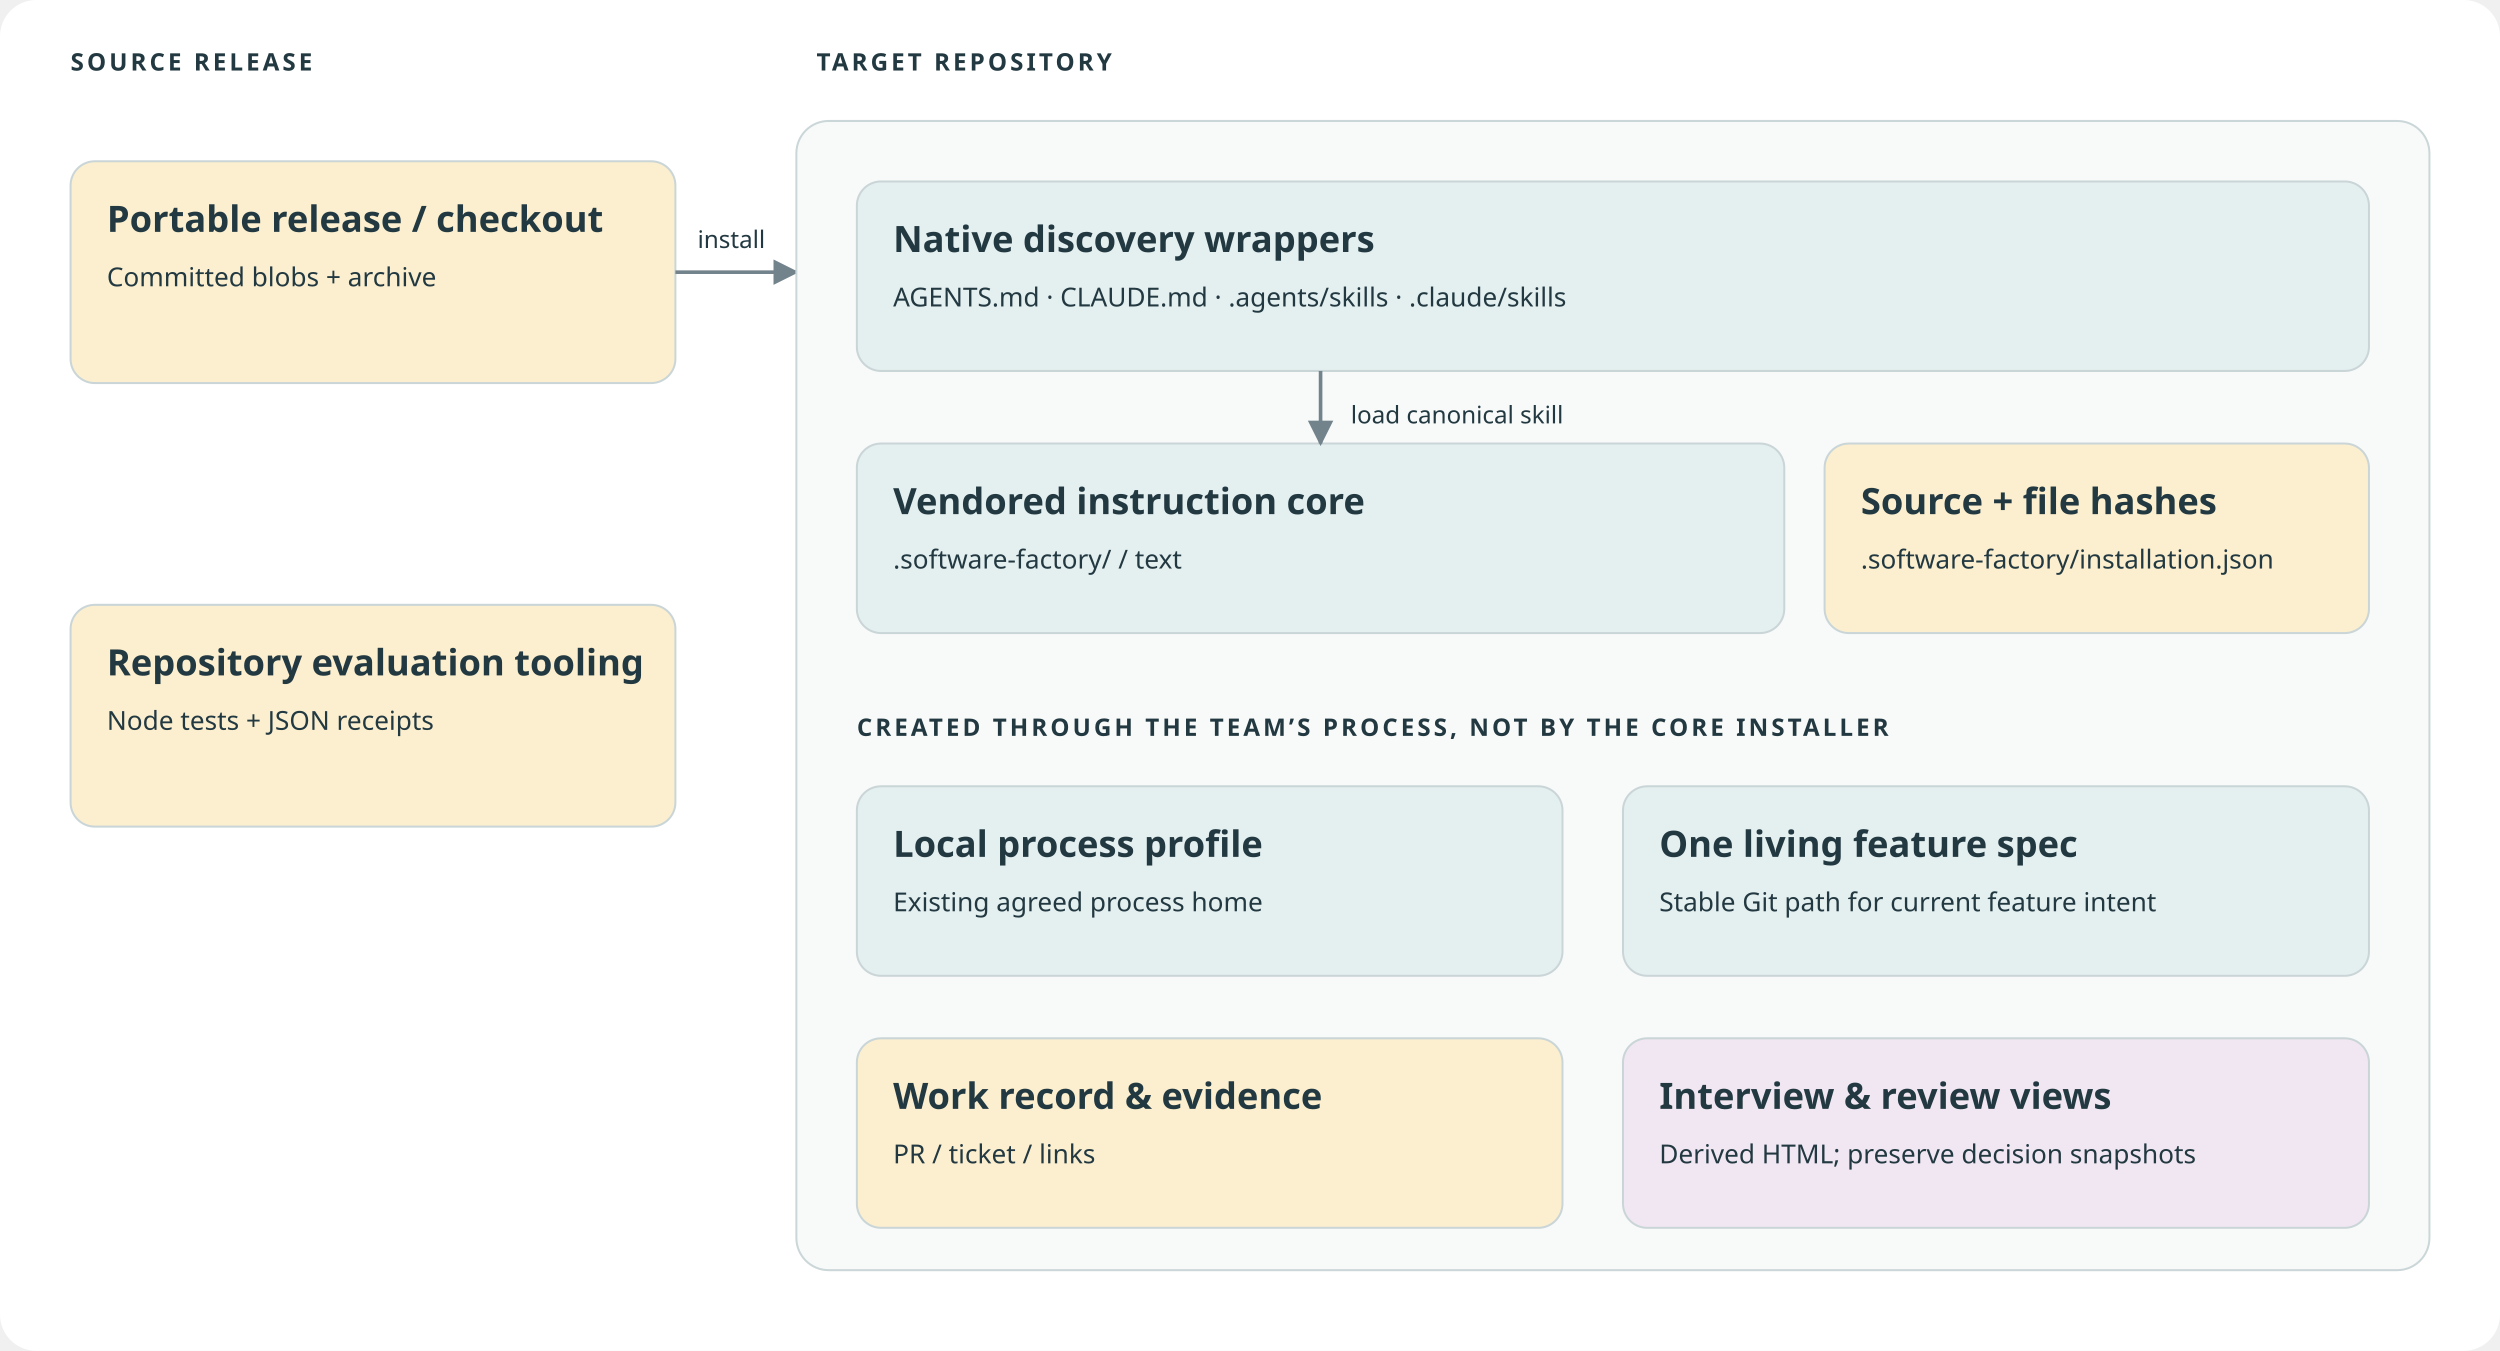
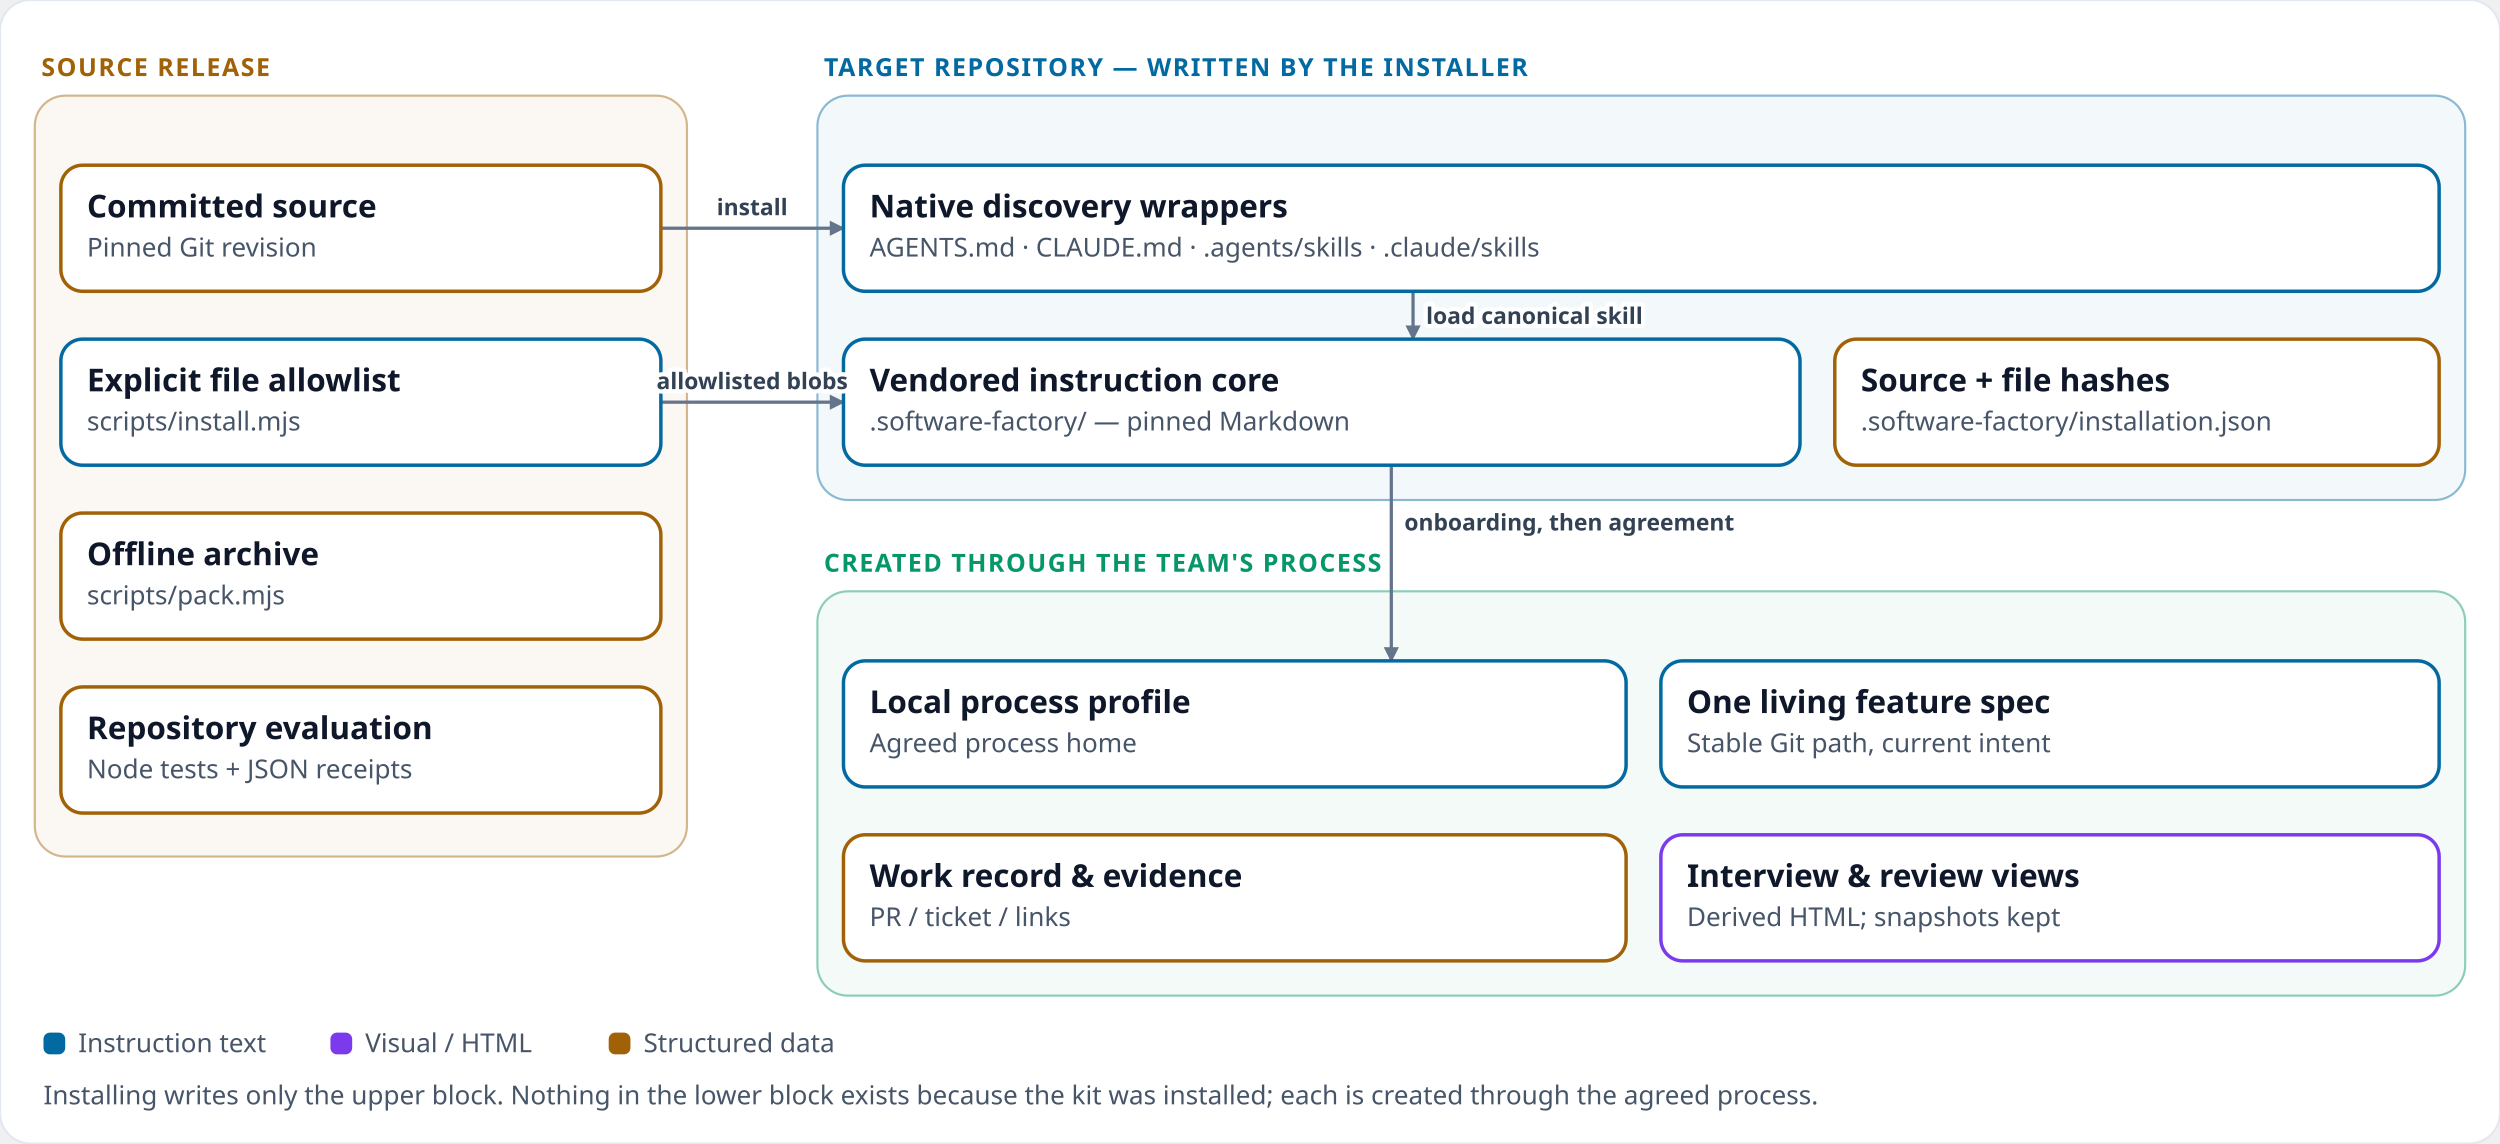
- <svg xmlns="http://www.w3.org/2000/svg" viewBox="0 0 1240 670" role="img" aria-label="Portable installation and authoritative artifact homes">
+ <svg xmlns="http://www.w3.org/2000/svg" viewBox="0 0 1150 526" role="img" aria-label="Portable installation and authoritative artifact homes">
  <defs>
-     <marker id="arrow" viewBox="0 0 10 10" refX="9" refY="5" markerWidth="7" markerHeight="7" orient="auto-start-reverse">
-       <path d="M 0 0 L 10 5 L 0 10 z" fill="#73838c" />
+     <marker id="e64748b" viewBox="0 0 10 10" refX="9" refY="5" markerWidth="7" markerHeight="7" markerUnits="userSpaceOnUse" orient="auto">
+       <path d="M0,0L10,5L0,10z" fill="#64748b" />
+     </marker>
+     <marker id="s64748b" viewBox="0 0 10 10" refX="1" refY="5" markerWidth="7" markerHeight="7" markerUnits="userSpaceOnUse" orient="auto">
+       <path d="M10,0L0,5L10,10z" fill="#64748b" />
    </marker>
  </defs>
-   <style>text{font-family:system-ui,sans-serif;fill:#233941}.node{cursor:pointer}.node:focus rect,.node:hover rect{stroke:#206a70;stroke-width:3}.edge{fill:none;stroke:#73838c;stroke-width:1.8;marker-end:url(#arrow)}.dim{opacity:.16}</style>
-   <rect width="100%" height="100%" rx="18" fill="#fff" />
-   <text x="35" y="35" font-size="12" font-weight="700" letter-spacing="1.5">SOURCE RELEASE</text>
-   <text x="405" y="35" font-size="12" font-weight="700" letter-spacing="1.5">TARGET REPOSITORY</text>
-   <g class="node" data-id="package" data-type="structured" role="button" tabindex="0" aria-label="Inspect Portable release / checkout">
-     <rect x="35" y="80" width="300" height="110" rx="12" fill="#fbefcf" stroke="#cad5d7" />
-     <text x="53" y="115" font-size="18" font-weight="650">Portable release / checkout</text>
-     <text x="53" y="142" font-size="13" fill="#5e727b">Committed blobs + archive</text>
+   <style>text{font-family:system-ui,-apple-system,'Segoe UI',sans-serif}.t{font:600 14.5px system-ui,sans-serif;fill:#0f172a}.s{font:12px system-ui,sans-serif;fill:#475569}.g{font:700 11.5px system-ui,sans-serif;letter-spacing:.06em}.a{font:600 10.5px system-ui,sans-serif;fill:#334155;paint-order:stroke;stroke:#fff;stroke-width:4px;stroke-linejoin:round}.bn{font:800 9.5px system-ui,sans-serif;fill:#fff;letter-spacing:.06em}.node{cursor:pointer}.node rect{transition:stroke-width .1s}.node:focus rect,.node:hover rect{stroke-width:3}.node:focus{outline:none}.edge{fill:none;stroke:#64748b;stroke-width:1.5;stroke-linejoin:round}</style>
+   <rect width="1150" height="526" rx="14" fill="#fff" stroke="#e2e8f0" />
+   <rect x="16" y="44" width="300" height="350" rx="14" fill="#a16207" fill-opacity=".05" stroke="#a16207" stroke-opacity=".45" />
+   <text class="g" x="19" y="35" fill="#a16207">SOURCE RELEASE</text>
+   <rect x="376" y="44" width="758" height="186" rx="14" fill="#0369a1" fill-opacity=".05" stroke="#0369a1" stroke-opacity=".45" />
+   <text class="g" x="379" y="35" fill="#0369a1">TARGET REPOSITORY — WRITTEN BY THE INSTALLER</text>
+   <rect x="376" y="272" width="758" height="186" rx="14" fill="#059669" fill-opacity=".05" stroke="#059669" stroke-opacity=".45" />
+   <text class="g" x="379" y="263" fill="#059669">CREATED THROUGH THE TEAM'S PROCESS</text>
+   <rect x="20" y="475" width="10" height="10" rx="3" fill="#0369a1" />
+   <rect x="152" y="475" width="10" height="10" rx="3" fill="#7c3aed" />
+   <rect x="280" y="475" width="10" height="10" rx="3" fill="#a16207" />
+   <path class="edge" d="M304 105 H388" stroke="#64748b" marker-end="url(#e64748b)" />
+   <path class="edge" d="M304 185 H388" stroke="#64748b" marker-end="url(#e64748b)" />
+   <path class="edge" d="M650 134 V156" stroke="#64748b" marker-end="url(#e64748b)" />
+   <path class="edge" d="M640 214 V304" stroke="#64748b" marker-end="url(#e64748b)" />
+   <g class="node" data-id="package" data-type="structured" role="button" tabindex="0" aria-label="Committed source — Pinned Git revision">
+     <rect x="28" y="76" width="276" height="58" rx="10" fill="#fff" stroke="#a16207" stroke-width="1.6" />
+     <text class="t" x="40" y="100">Committed source</text>
+     <text class="s" x="40" y="118">Pinned Git revision</text>
  </g>
-   <g class="node" data-id="evals" data-type="structured" role="button" tabindex="0" aria-label="Inspect Repository evaluation tooling">
-     <rect x="35" y="300" width="300" height="110" rx="12" fill="#fbefcf" stroke="#cad5d7" />
-     <text x="53" y="335" font-size="18" font-weight="650">Repository evaluation tooling</text>
-     <text x="53" y="362" font-size="13" fill="#5e727b">Node tests + JSON receipts</text>
+   <g class="node" data-id="allowlist" data-type="text" role="button" tabindex="0" aria-label="Explicit file allowlist — scripts/install.mjs">
+     <rect x="28" y="156" width="276" height="58" rx="10" fill="#fff" stroke="#0369a1" stroke-width="1.6" />
+     <text class="t" x="40" y="180">Explicit file allowlist</text>
+     <text class="s" x="40" y="198">scripts/install.mjs</text>
  </g>
-   <path class="edge" d="M335 135 H395" />
-   <text x="346" y="123" font-size="12" fill="#5e727b">install</text>
-   <rect x="395" y="60" width="810" height="570" rx="16" fill="#f8faf9" stroke="#cbd6d8" />
-   <g class="node" data-id="entry" data-type="text" role="button" tabindex="0" aria-label="Inspect Native discovery wrappers">
-     <rect x="425" y="90" width="750" height="94" rx="12" fill="#e4eff0" stroke="#cad5d7" />
-     <text x="443" y="125" font-size="18" font-weight="650">Native discovery wrappers</text>
-     <text x="443" y="152" font-size="13" fill="#5e727b">AGENTS.md · CLAUDE.md · .agents/skills · .claude/skills</text>
+   <g class="node" data-id="archive" data-type="structured" role="button" tabindex="0" aria-label="Offline archive — scripts/pack.mjs">
+     <rect x="28" y="236" width="276" height="58" rx="10" fill="#fff" stroke="#a16207" stroke-width="1.6" />
+     <text class="t" x="40" y="260">Offline archive</text>
+     <text class="s" x="40" y="278">scripts/pack.mjs</text>
  </g>
-   <g class="node" data-id="canonical" data-type="text" role="button" tabindex="0" aria-label="Inspect Vendored instruction core">
-     <rect x="425" y="220" width="460" height="94" rx="12" fill="#e4eff0" stroke="#cad5d7" />
-     <text x="443" y="255" font-size="18" font-weight="650">Vendored instruction core</text>
-     <text x="443" y="282" font-size="13" fill="#5e727b">.software-factory/ / text</text>
+   <g class="node" data-id="evalkit" data-type="structured" role="button" tabindex="0" aria-label="Repository evaluation — Node tests + JSON receipts">
+     <rect x="28" y="316" width="276" height="58" rx="10" fill="#fff" stroke="#a16207" stroke-width="1.6" />
+     <text class="t" x="40" y="340">Repository evaluation</text>
+     <text class="s" x="40" y="358">Node tests + JSON receipts</text>
  </g>
-   <g class="node" data-id="receipt" data-type="structured" role="button" tabindex="0" aria-label="Inspect Source + file hashes">
-     <rect x="905" y="220" width="270" height="94" rx="12" fill="#fbefcf" stroke="#cad5d7" />
-     <text x="923" y="255" font-size="18" font-weight="650">Source + file hashes</text>
-     <text x="923" y="282" font-size="13" fill="#5e727b">.software-factory/installation.json</text>
+   <g class="node" data-id="wrappers" data-type="text" role="button" tabindex="0" aria-label="Native discovery wrappers — AGENTS.md · CLAUDE.md · .agents/skills · .claude/skills">
+     <rect x="388" y="76" width="734" height="58" rx="10" fill="#fff" stroke="#0369a1" stroke-width="1.6" />
+     <text class="t" x="400" y="100">Native discovery wrappers</text>
+     <text class="s" x="400" y="118">AGENTS.md · CLAUDE.md · .agents/skills · .claude/skills</text>
  </g>
-   <path class="edge" d="M655 184 V220" />
-   <text x="670" y="210" font-size="12" fill="#5e727b">load canonical skill</text>
-   <g class="node" data-id="profile" data-type="text" role="button" tabindex="0" aria-label="Inspect Local process profile">
-     <rect x="425" y="390" width="350" height="94" rx="12" fill="#e4eff0" stroke="#cad5d7" />
-     <text x="443" y="425" font-size="18" font-weight="650">Local process profile</text>
-     <text x="443" y="452" font-size="13" fill="#5e727b">Existing agreed process home</text>
+   <g class="node" data-id="core" data-type="text" role="button" tabindex="0" aria-label="Vendored instruction core — .software-factory/ — pinned Markdown">
+     <rect x="388" y="156" width="440" height="58" rx="10" fill="#fff" stroke="#0369a1" stroke-width="1.6" />
+     <text class="t" x="400" y="180">Vendored instruction core</text>
+     <text class="s" x="400" y="198">.software-factory/ — pinned Markdown</text>
  </g>
-   <g class="node" data-id="spec" data-type="text" role="button" tabindex="0" aria-label="Inspect One living feature spec">
-     <rect x="805" y="390" width="370" height="94" rx="12" fill="#e4eff0" stroke="#cad5d7" />
-     <text x="823" y="425" font-size="18" font-weight="650">One living feature spec</text>
-     <text x="823" y="452" font-size="13" fill="#5e727b">Stable Git path for current feature intent</text>
+   <g class="node" data-id="receipt" data-type="structured" role="button" tabindex="0" aria-label="Source + file hashes — .software-factory/installation.json">
+     <rect x="844" y="156" width="278" height="58" rx="10" fill="#fff" stroke="#a16207" stroke-width="1.6" />
+     <text class="t" x="856" y="180">Source + file hashes</text>
+     <text class="s" x="856" y="198">.software-factory/installation.json</text>
  </g>
-   <g class="node" data-id="record" data-type="structured" role="button" tabindex="0" aria-label="Inspect Work record &amp; evidence">
-     <rect x="425" y="515" width="350" height="94" rx="12" fill="#fbefcf" stroke="#cad5d7" />
-     <text x="443" y="550" font-size="18" font-weight="650">Work record &amp; evidence</text>
-     <text x="443" y="577" font-size="13" fill="#5e727b">PR / ticket / links</text>
+   <g class="node" data-id="profile" data-type="text" role="button" tabindex="0" aria-label="Local process profile — Agreed process home">
+     <rect x="388" y="304" width="360" height="58" rx="10" fill="#fff" stroke="#0369a1" stroke-width="1.6" />
+     <text class="t" x="400" y="328">Local process profile</text>
+     <text class="s" x="400" y="346">Agreed process home</text>
  </g>
-   <g class="node" data-id="views" data-type="visual" role="button" tabindex="0" aria-label="Inspect Interview &amp; review views">
-     <rect x="805" y="515" width="370" height="94" rx="12" fill="#f1e7f2" stroke="#cad5d7" />
-     <text x="823" y="550" font-size="18" font-weight="650">Interview &amp; review views</text>
-     <text x="823" y="577" font-size="13" fill="#5e727b">Derived HTML; preserve decision snapshots</text>
+   <g class="node" data-id="spec" data-type="text" role="button" tabindex="0" aria-label="One living feature spec — Stable Git path, current intent">
+     <rect x="764" y="304" width="358" height="58" rx="10" fill="#fff" stroke="#0369a1" stroke-width="1.6" />
+     <text class="t" x="776" y="328">One living feature spec</text>
+     <text class="s" x="776" y="346">Stable Git path, current intent</text>
  </g>
-   <text x="425" y="365" font-size="12" font-weight="700" letter-spacing="1.5">CREATED THROUGH THE TEAM’S PROCESS, NOT BY THE CORE INSTALLER</text>
+   <g class="node" data-id="record" data-type="structured" role="button" tabindex="0" aria-label="Work record &amp; evidence — PR / ticket / links">
+     <rect x="388" y="384" width="360" height="58" rx="10" fill="#fff" stroke="#a16207" stroke-width="1.6" />
+     <text class="t" x="400" y="408">Work record &amp; evidence</text>
+     <text class="s" x="400" y="426">PR / ticket / links</text>
+   </g>
+   <g class="node" data-id="views" data-type="visual" role="button" tabindex="0" aria-label="Interview &amp; review views — Derived HTML; snapshots kept">
+     <rect x="764" y="384" width="358" height="58" rx="10" fill="#fff" stroke="#7c3aed" stroke-width="1.6" />
+     <text class="t" x="776" y="408">Interview &amp; review views</text>
+     <text class="s" x="776" y="426">Derived HTML; snapshots kept</text>
+   </g>
+   <text class="a" x="346" y="99" text-anchor="middle">install</text>
+   <text class="a" x="346" y="179" text-anchor="middle">allowlisted blobs</text>
+   <text class="a" x="656" y="149">load canonical skill</text>
+   <text class="a" x="646" y="244">onboarding, then agreement</text>
+   <text class="s" x="36" y="484">Instruction text</text>
+   <text class="s" x="168" y="484">Visual / HTML</text>
+   <text class="s" x="296" y="484">Structured data</text>
+   <text class="s" x="20" y="508">Installing writes only the upper block. Nothing in the lower block exists because the kit was installed; each is created through the agreed process.</text>
</svg>
